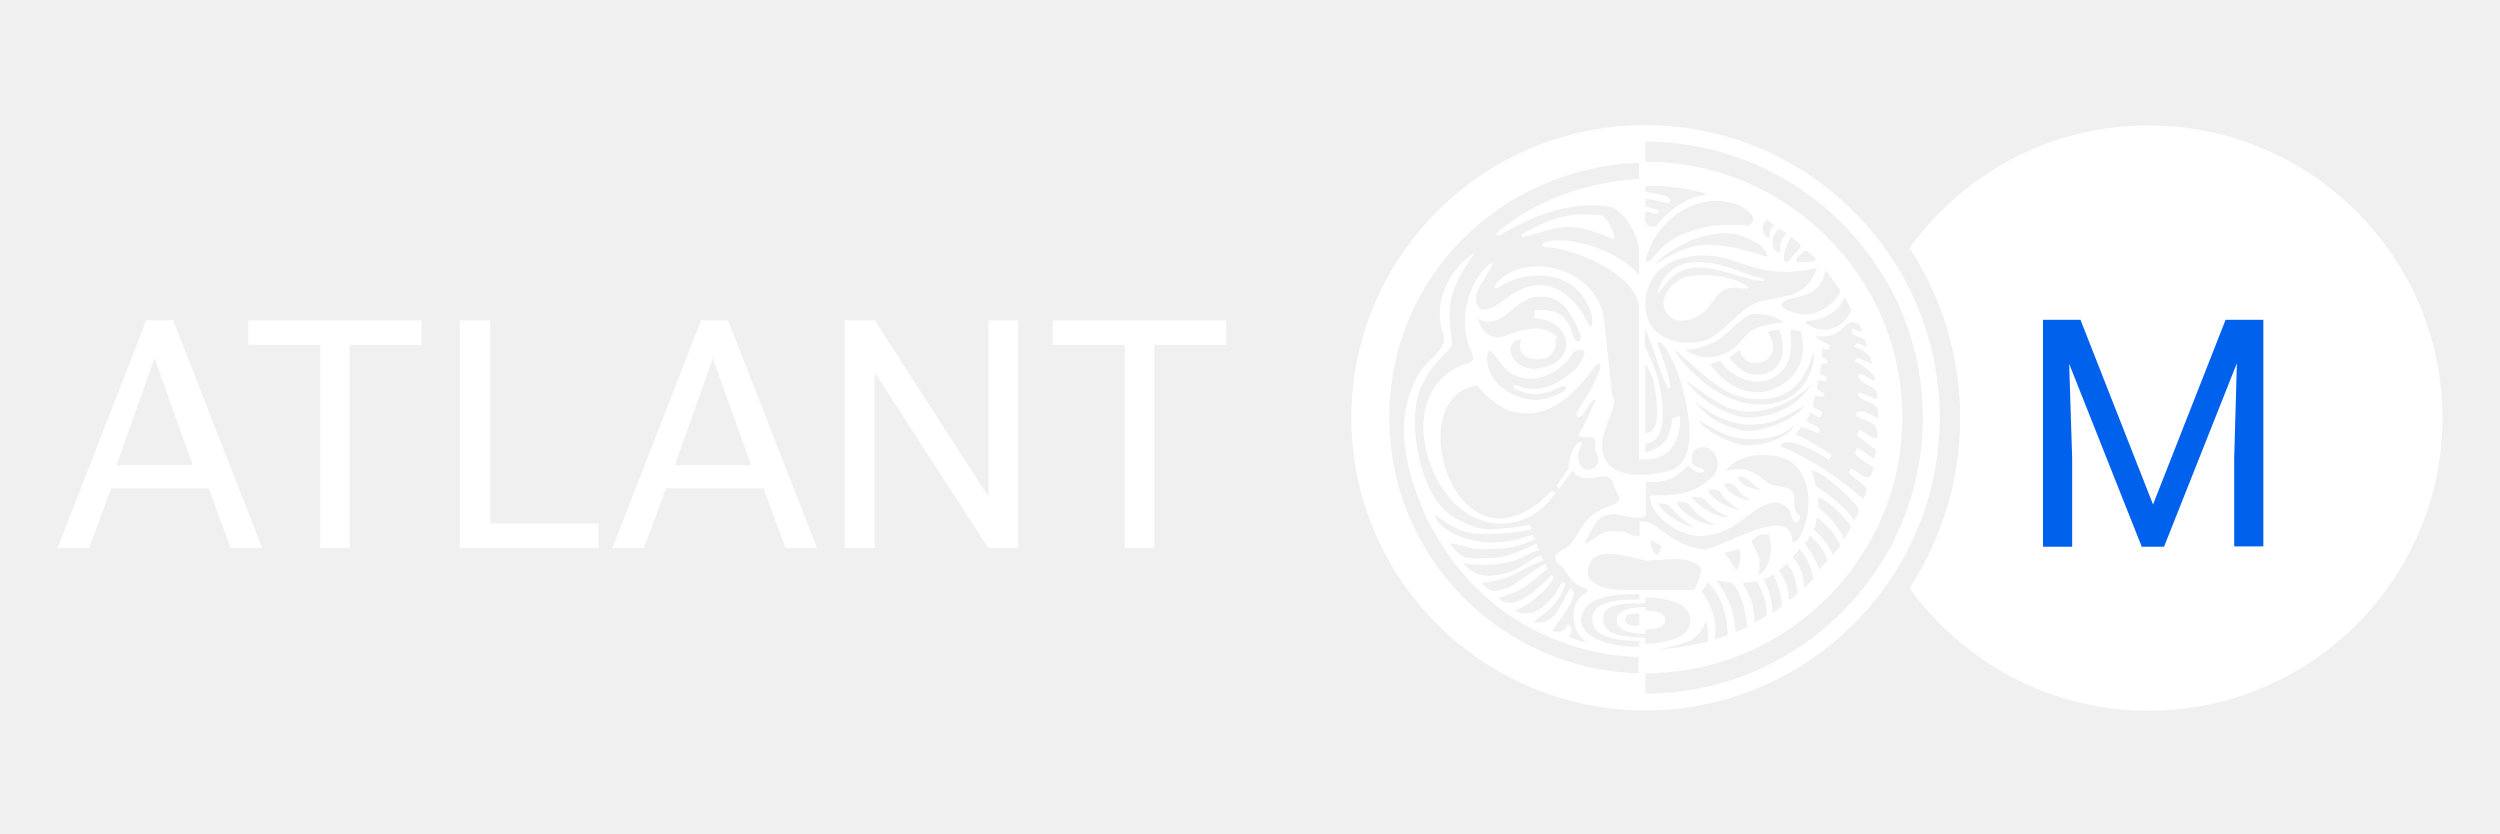
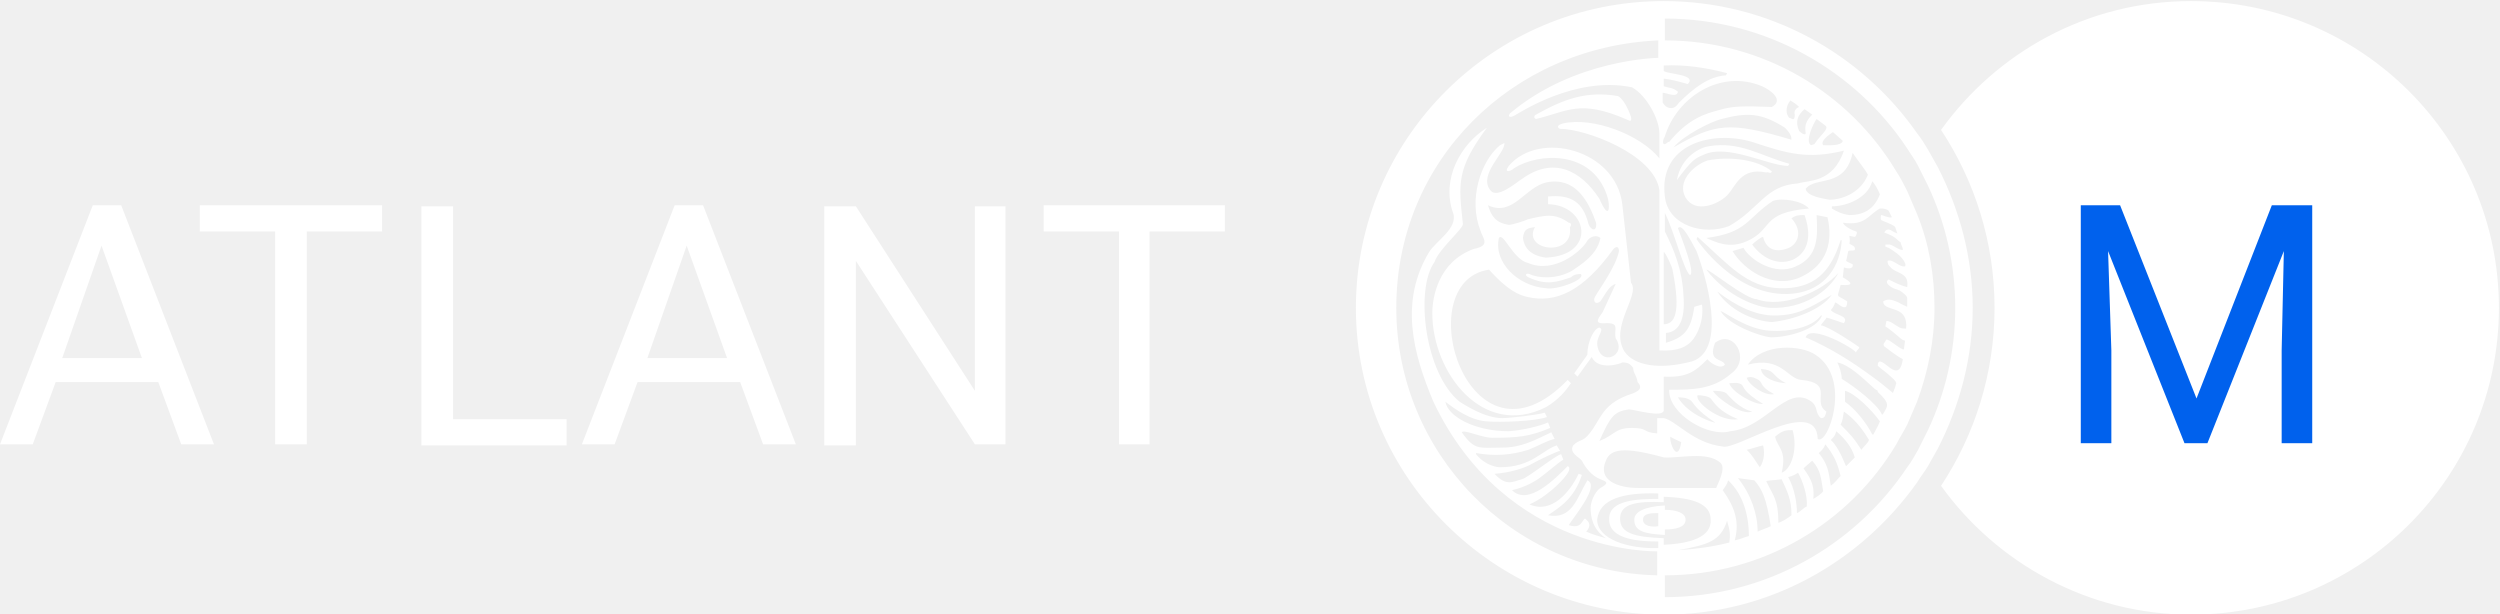
- <svg xmlns="http://www.w3.org/2000/svg" height="80" viewBox="0 0 999 333" version="1.1">
-   <g id="Logo-/-blue-/-horizontal" stroke="none" stroke-width="1" fill="none" fill-rule="evenodd">
-     <g id="logo-atlant" transform="translate(23, 50)" fill-rule="nonzero">
+ <svg xmlns="http://www.w3.org/2000/svg" version="1.1" id="Layer_1" x="0px" y="0px" viewBox="0 0 229 56.2" style="enable-background:new 0 0 229 56.2;" xml:space="preserve">
+   <style type="text/css">
+ 	.st0{fill:#FFFFFF;}
+ 	.st1{fill:#0061ED;}
+ </style>
+   <g id="Logo-_x2F_-blue-_x2F_-horizontal">
+     <g id="logo-atlant" transform="translate(23, 50)">
      <g id="Logo" transform="translate(517, 0)">
-         <path d="M134.219,55.115 C131.209,55.594 123.746,59.069 122.181,67.816 C128.08,59.908 129.163,59.548 132.293,58.111 C141.321,53.677 157.21,62.424 164.794,62.304 C164.914,61.945 165.035,61.825 165.035,61.465 C154.201,59.189 146.497,53.198 134.219,55.115 Z M133.978,60.507 C128.08,62.544 122.301,69.014 125.792,74.765 C129.524,80.876 138.432,77.401 141.682,74.046 C145.052,70.691 146.617,63.023 156.729,65.3 C157.451,64.82 158.414,66.138 158.775,64.82 C152.997,60.387 142.284,58.949 133.978,60.507 Z M221.852,63.143 C220.648,60.866 219.324,58.59 218,56.313 C216.676,54.276 215.352,52.24 213.907,50.203 C192.601,19.889 157.331,0 117.486,0 C52.724,0 0,52.479 0,116.94 C0,181.401 52.724,233.88 117.486,233.88 C157.331,233.88 192.601,213.991 213.907,183.677 C215.352,181.641 216.676,179.604 218,177.567 C219.324,175.41 220.648,173.134 221.852,170.737 C230.278,154.562 235.093,136.35 235.093,116.94 C235.093,97.53 230.278,79.318 221.852,63.143 Z M117.486,116.341 L117.486,116.341 L117.486,95.613 C118.088,95.373 120.616,101.244 120.737,102.083 C123.866,118.737 121.459,122.931 117.486,123.051 L117.486,116.341 L117.486,116.341 Z M114.838,219.023 C59.465,217.585 15.167,172.295 15.167,116.94 C15.047,60.866 59.465,17.253 114.959,14.977 L114.959,21.567 C114.959,21.567 83.059,21.926 58.262,42.894 C57.539,43.972 58.262,44.571 59.827,43.733 C61.512,42.894 83.179,28.276 104.606,32.949 C110.625,36.184 114.959,45.53 114.959,50.323 L114.959,59.908 C107.495,50.922 89.559,44.212 78.364,46.488 C75.114,47.207 76.679,48.525 77.281,48.765 C86.791,48.645 113.273,58.47 114.959,72.249 L114.959,133.594 C122.422,133.954 125.311,131.797 126.876,130.24 C129.404,127.843 132.052,121.853 131.209,116.221 L128.441,117.18 L128.32,117.18 C127.237,125.806 124.709,128.682 117.486,130.839 L117.486,127.244 C122.542,126.765 124.829,122.332 124.348,112.747 C123.866,103.521 121.218,96.212 117.366,88.544 L117.366,81.475 C121.098,88.783 124.348,102.922 126.876,105.318 C128.802,104.599 123.987,92.018 122.301,87.226 C124.107,85.069 127.357,92.138 129.283,95.853 C132.774,104.479 141.321,133.475 127.478,138.028 C114.959,141.263 105.569,139.825 101.838,134.313 C95.939,124.608 108.097,112.627 104.245,107.954 L100.995,78 C98.588,57.032 69.457,49.843 57.901,63.263 C55.975,66.258 58.623,65.3 60.067,64.101 C69.336,58.111 89.8,56.912 95.578,74.406 C96.902,77.88 96.782,85.189 92.809,75.724 C85.707,64.7 75.355,59.668 63.077,68.415 C61.03,69.733 53.447,76.323 50.919,72.728 C46.345,66.857 56.697,58.59 56.336,54.995 L54.771,55.954 C47.428,62.065 42.493,76.922 47.187,88.544 C47.909,91.539 51.28,94.295 44.78,95.733 C30.936,100.765 28.77,114.544 28.77,120.175 C28.77,142.581 47.789,168.221 71.985,156.12 C77.04,153.005 79.689,149.41 81.494,147.134 L80.17,146.055 C42.493,185.235 18.779,108.793 50.197,104 C53.808,108.194 59.104,113.226 64.642,114.544 C75.596,117.06 85.828,112.507 97.504,96.092 C99.31,94.295 99.791,95.972 99.43,96.931 C98.226,103.161 91.485,111.908 90.282,114.424 C89.559,115.862 90.161,117.659 92.208,115.982 C94.856,112.387 95.578,109.991 97.865,109.512 L92.689,120.535 C90.763,123.53 89.198,125.207 94.254,124.608 C99.069,124.608 96.902,127.005 97.625,130.599 C102.078,137.069 91.485,141.862 90.522,132.636 C90.522,129.401 93.291,127.124 91.365,126.525 C89.439,127.124 86.911,131.797 86.791,137.069 L81.976,144.258 L83.059,145.456 L88.476,137.908 C90.883,143.3 99.791,140.304 100.273,140.184 C102.199,140.304 103.282,140.783 104.366,142.101 C104.486,144.138 105.69,144.737 106.171,147.373 C109.06,150.369 104.967,151.567 102.44,152.525 C92.569,156.24 91.967,162.111 87.994,166.903 C85.346,170.138 84.263,169.06 81.855,171.456 C80.05,174.571 84.263,175.889 85.105,177.447 C86.309,179.843 88.717,183.198 92.208,184.636 C94.495,185.355 95.819,185.954 92.328,187.871 C89.8,189.548 88.717,193.862 88.717,195.3 C88.717,199.014 89.559,203.806 94.374,206.922 C91.485,206.203 89.68,205.604 86.911,204.406 C89.439,201.29 87.152,200.332 86.67,199.493 C85.587,199.733 85.467,203.806 80.29,202.009 C81.976,199.014 92.569,186.912 87.393,185.115 C83.179,192.065 81.615,200.092 72.586,198.535 C76.559,195.539 82.698,192.304 85.587,183.078 L84.142,182.599 C80.652,189.668 73.67,198.175 65.364,194.101 C68.975,192.424 71.383,190.866 73.309,189.309 C74.994,187.871 82.939,181.161 80.05,179.724 C75.355,184.396 65.003,195.3 58.743,188.949 C62.355,187.991 66.207,186.433 69.216,184.516 C72.105,182.599 76.198,178.645 78.485,177.327 L77.522,175.41 C75.235,175.889 64.762,184.396 62.475,184.876 C59.225,185.714 56.576,187.991 51.882,182.959 C57.78,182.359 63.318,180.682 65.966,179.005 C68.133,177.687 75.837,173.972 76.8,173.853 L75.716,171.935 C70.299,173.733 65.966,180.083 54.169,180.083 C53.326,180.083 48.752,179.843 44.9,175.29 L45.02,175.051 C52.243,176.129 58.141,176.009 65.123,173.972 C68.494,172.774 71.623,170.737 74.994,169.779 L73.911,167.263 C67.531,170.018 62.836,173.014 55.012,173.014 C46.224,173.014 44.78,174.332 39.483,167.382 C40.446,166.304 46.946,169.419 51.28,169.419 C60.91,169.419 65.364,169.18 73.429,165.465 L72.466,163.548 C69.697,164.747 63.318,166.664 57.539,166.783 C44.298,166.903 34.187,161.032 33.464,155.521 C37.196,158.636 42.854,162.59 49.234,163.189 C54.169,163.668 67.41,163.189 72.105,161.392 L71.262,159.594 C68.734,160.553 58.141,161.512 55.012,161.512 C48.271,161.512 40.807,156.719 38.881,155.281 C25.52,144.618 21.668,112.507 29.251,102.203 C30.816,97.051 40.326,89.143 40.205,87.585 C38.641,72.369 37.798,66.977 49.474,50.922 C39.483,57.032 32.14,70.571 36.715,83.512 C38.761,89.263 30.094,94.295 27.566,98.369 C16.251,116.94 21.427,136.71 29.372,155.401 C57.178,214.23 114.718,212.433 114.718,212.433 L114.838,219.023 Z M117.486,32.35 L117.486,29.355 C120.857,29.714 123.626,30.553 126.755,31.272 C130.367,27.677 119.051,27.558 117.486,26.479 L117.486,24.323 C125.552,23.963 133.617,25.161 141.441,27.318 L141.2,28.037 C134.58,28.516 128.561,32.949 123.385,38.341 C122.903,38.82 122.301,40.618 120.496,40.618 C118.69,40.498 117.968,39.899 117.366,38.341 L117.366,34.507 C119.172,34.507 122.663,36.783 123.024,34.147 C120.496,32.829 119.653,33.429 117.486,32.35 Z M200.546,83.751 C201.388,83.991 203.916,84.829 204.999,85.788 C205.24,86.028 205.361,86.147 205.481,86.387 L206.203,88.783 C205.601,88.544 204.999,88.184 204.398,87.945 C202.953,87.106 201.87,86.627 200.907,88.544 C202.11,89.023 203.073,89.502 203.916,89.862 C205.601,90.82 206.444,91.779 207.166,92.378 C207.287,93.097 207.888,94.175 208.009,95.253 C206.324,95.253 204.638,93.696 203.073,93.336 C202.472,93.217 201.99,93.217 201.509,93.456 L201.509,93.576 L201.388,94.535 C201.749,94.654 202.231,94.894 202.712,95.134 C204.638,96.212 207.407,98.249 208.611,100.046 C209.092,100.765 209.333,101.364 209.092,101.963 C208.851,101.963 208.611,101.963 208.37,101.843 C206.324,101.364 204.036,98.728 202.592,99.806 C202.592,101.005 203.194,101.604 203.555,101.963 C204.999,103.521 206.685,104 208.009,104.719 C209.453,105.558 210.416,106.516 210.176,109.512 C209.092,109.272 208.37,109.032 207.648,108.673 C206.564,108.194 205.481,107.714 203.073,106.756 C201.027,107.834 204.518,109.991 206.083,110.35 C206.564,110.47 207.046,110.71 207.527,110.949 C208.972,111.668 210.416,112.866 210.416,113.705 L210.537,117.06 C209.574,116.7 208.37,116.101 207.287,115.502 C205.361,114.544 203.435,113.705 201.629,114.903 C201.629,117.3 204.759,117.3 207.287,118.618 C209.092,119.576 210.657,121.253 210.176,125.088 C209.213,125.207 208.37,124.968 207.648,124.608 C205.842,123.65 204.398,121.972 202.712,121.972 L202.11,124.249 C204.036,125.327 205.962,127.244 208.009,128.682 C208.611,129.041 209.092,129.401 209.694,129.641 L209.092,133.115 C208.972,133.115 208.731,132.995 208.611,132.995 C206.685,132.276 203.435,129.161 202.231,129.161 C201.87,129.521 201.629,129.88 201.509,130.24 C201.268,130.839 201.268,131.318 201.749,131.917 C201.749,131.917 201.749,132.037 201.87,132.037 C201.87,132.157 206.203,135.512 208.611,136.59 C207.768,142.221 205.24,141.023 203.073,139.346 C200.907,137.788 198.981,135.871 198.981,139.106 C200.184,140.544 202.231,141.742 203.916,143.18 C204.759,143.899 205.481,144.618 206.083,145.576 C205.722,146.654 205.481,147.373 205.12,148.212 C204.999,148.571 204.759,149.051 204.638,149.41 C202.11,147.253 199.462,145.097 196.934,143.18 C189.11,137.189 181.045,132.396 171.415,128.323 C172.98,122.811 190.675,132.876 190.675,133.954 C191.156,132.876 191.758,132.756 191.999,131.917 C190.193,130.599 180.202,124.129 177.433,123.77 C177.313,123.41 179.48,121.373 179.721,120.774 C180.443,120.654 185.86,122.691 186.582,123.051 C188.869,120.295 183.332,120.055 181.767,117.899 C182.61,117.06 182.85,116.101 183.332,114.783 C184.656,115.263 186.341,117.3 187.545,116.461 C188.147,115.742 188.147,115.263 187.906,114.544 C183.452,111.668 184.174,113.585 185.258,108.313 C191.277,108.912 189.11,107.115 185.98,105.438 L186.582,101.843 C187.906,102.323 190.434,102.802 189.712,100.406 C188.749,99.926 188.388,100.166 187.064,99.088 C187.545,98.009 187.665,97.051 187.786,95.493 C188.749,95.134 189.351,95.373 190.193,95.014 C190.434,93.336 188.99,93.336 188.027,92.498 C188.267,91.419 188.147,90.581 188.147,89.382 L190.434,89.742 C190.916,89.742 191.517,87.825 190.675,87.585 C189.23,87.106 186.462,85.788 185.499,84.23 C194.166,85.429 195.129,81.355 199.462,78.719 C199.583,78.599 199.944,78.599 200.425,78.719 C201.268,78.839 202.351,79.198 202.953,79.677 L204.157,82.313 C202.953,82.673 201.027,81.475 200.184,81.594 C199.703,83.392 200.546,83.392 200.546,83.751 Z M139.997,186.313 C140.96,185.115 141.682,184.037 142.284,182.719 C148.664,188.47 150.349,197.456 150.349,203.926 C148.664,204.286 146.858,205.124 145.052,205.604 C146.617,198.175 143.969,192.304 139.997,186.313 Z M117.486,188.71 C128.2,189.189 135.182,191.346 135.422,197.576 C135.663,204.286 127.478,206.922 117.486,207.281 L117.486,204.885 C105.93,204.525 100.634,202.848 100.634,197.456 C100.634,191.585 107.375,190.866 117.486,191.226 L117.486,188.71 Z M136.747,130.12 C143.969,124.608 150.59,136.23 143.006,141.622 C136.024,147.972 128.2,147.972 119.292,147.972 C119.051,157.198 134.459,166.424 142.765,163.788 C156.007,162.59 164.072,146.295 173.22,152.046 C176.35,153.963 174.906,156.479 177.193,158.756 C178.998,158.636 178.998,157.558 179.359,156.24 C173.461,152.406 182.489,145.217 169.609,144.138 C164.192,143.659 162.146,134.912 149.386,138.267 C155.284,130 169.97,130.839 175.267,134.313 C189.23,143.539 179.841,169.18 176.23,166.424 C175.869,149.889 145.173,171.097 140.117,169.419 C128.802,168.101 122.301,159.235 117.607,158.396 L115.199,158.396 L115.199,164.387 C109.181,163.908 112.07,162.23 105.569,162.23 C98.949,162.23 99.189,164.627 93.171,167.382 C97.504,158.396 98.708,156 104.486,155.401 C106.532,155.401 117.246,158.636 117.727,155.641 L117.727,142.581 C126.996,143.06 130.006,140.424 134.58,135.991 C135.543,137.429 139.515,140.304 141.08,138.147 C139.636,135.991 133.858,137.668 136.747,130.12 Z M175.507,81.594 L179.6,82.433 C181.045,87.705 182.248,99.567 169.007,105.318 C158.655,109.871 147.941,102.802 143.367,95.493 L147.58,94.175 C149.988,98.728 159.498,105.198 167.563,101.364 C176.35,97.29 176.109,89.382 175.507,81.594 Z M166.239,82.912 C168.044,81.834 169.248,81.714 171.054,81.834 C174.665,92.857 170.331,97.29 166.359,98.968 C159.979,101.484 154.321,97.65 150.951,92.977 C151.914,92.258 154.201,90.101 155.284,89.982 C156.609,94.774 160.461,95.853 164.192,94.654 C168.405,93.217 170.452,87.585 166.239,82.912 Z M148.784,91.419 C142.163,94.295 136.987,92.018 133.256,89.982 C149.145,87.825 148.664,82.673 158.655,75.963 C162.266,74.525 170.091,76.083 172.498,78.839 C153.84,80.636 159.498,86.747 148.784,91.419 Z M161.303,109.512 C174.665,110.111 180.924,103.161 184.536,91.06 L185.017,91.06 C184.776,100.046 178.998,110.35 166.359,111.548 C144.812,113.705 129.644,90.94 129.644,90.94 L129.885,90.221 C142.284,100.765 148.904,108.912 161.303,109.512 Z M152.756,113.465 C162.748,117.18 177.795,110.35 183.813,103.401 C179.961,110.59 170.331,117.06 158.173,116.82 C153.719,116.82 141.682,112.747 133.617,102.203 C134.219,102.083 148.543,113.585 152.756,113.465 Z M159.377,149.65 C156.007,150.488 149.747,146.175 148.784,143.3 C149.988,142.94 150.83,142.94 152.516,143.659 C155.525,145.097 153.238,146.654 159.377,149.65 Z M154.442,140.304 C160.099,140.783 158.173,142.94 163.831,145.576 C160.942,145.816 154.682,143.779 154.442,140.304 Z M130.246,150.369 C131.811,150.369 134.219,150.608 135.182,151.806 C136.747,153.724 138.432,156.719 145.775,159.834 C138.913,160.433 129.163,152.765 130.246,150.369 Z M136.747,160.673 C137.228,161.032 126.755,158.276 122.422,151.088 C123.746,151.207 125.913,150.968 127.357,152.286 C128.922,153.724 129.404,155.641 136.747,160.673 Z M135.904,148.571 C137.108,148.571 140.478,148.571 141.321,149.65 C142.404,151.088 146.015,154.922 150.951,156.479 C147.099,158.037 137.228,151.207 135.904,148.571 Z M142.525,145.816 C144.089,145.696 145.414,145.217 146.978,146.175 C148.303,147.014 147.099,148.691 155.164,153.604 C152.034,154.083 143.247,149.051 142.525,145.816 Z M138.793,118.018 C139.876,118.018 148.664,125.088 157.812,125.447 C165.035,125.806 173.702,124.129 176.832,119.816 L177.072,119.816 C174.785,125.088 164.313,128.203 157.331,127.963 C153.84,127.724 142.404,123.65 138.793,118.018 Z M158.535,122.212 C151.312,121.613 142.284,117.659 137.589,110.71 L137.71,110.71 C145.173,116.7 152.516,119.696 159.377,119.696 C167.924,119.696 172.137,117.18 181.285,111.908 C177.193,117.779 166.961,121.613 158.535,122.212 Z M159.979,165.945 C162.748,163.548 163.951,163.429 166.84,163.548 C169.007,170.498 166.6,178.406 162.627,179.724 C164.433,170.857 160.701,170.018 159.979,165.945 Z M153.84,177.806 C151.914,175.051 151.432,173.613 148.904,170.977 C151.071,170.618 152.997,169.779 155.044,169.419 C155.766,171.097 156.007,174.571 153.84,177.806 Z M123.866,167.982 C122.542,176.369 119.172,168.221 119.653,165.705 C120.977,166.664 122.422,167.143 123.866,167.982 Z M95.337,175.29 C97.143,170.618 102.56,169.779 117.246,173.972 C123.264,174.332 133.858,171.456 138.913,176.129 C140.719,177.806 139.154,181.041 137.108,185.714 L107.736,185.714 C99.912,185.594 91.846,182.479 95.337,175.29 Z M141.682,198.175 C142.886,202.369 142.765,204.166 142.404,206.442 C135.904,208 129.644,209.078 122.783,209.438 C134.098,207.281 138.793,205.843 141.682,198.175 Z M145.775,181.88 L152.034,182.839 C155.044,186.313 156.729,189.548 158.294,200.452 C156.729,201.41 155.164,201.889 153.479,202.488 C153.358,195.659 150.59,187.991 145.775,181.88 Z M156.488,183.198 C156.247,182.599 159.738,182.839 162.146,182.24 C164.313,186.793 165.998,189.788 165.877,195.899 C164.313,196.977 162.988,197.935 161.062,198.774 C160.942,189.788 159.016,188.47 156.488,183.198 Z M164.674,181.281 C166.359,180.922 167.202,180.562 168.526,179.484 C170.211,182.359 172.137,188.23 172.017,192.424 C170.813,192.783 169.489,194.461 168.285,195.06 C168.285,191.226 167.202,186.074 164.674,181.281 Z M170.813,178.046 C171.415,177.687 173.943,175.29 174.063,175.29 C177.193,179.005 177.554,182.12 178.396,186.912 C178.156,187.871 175.507,189.429 174.785,189.788 C174.665,185.355 174.063,182.599 170.813,178.046 Z M176.35,172.415 C177.193,171.456 178.156,170.977 178.998,169.18 C182.369,173.253 183.693,176.369 184.656,181.281 C183.452,182.719 182.369,183.797 181.045,184.876 C180.322,178.765 179.6,176.608 176.35,172.415 Z M181.045,167.263 C182.248,166.065 182.61,165.585 183.211,164.028 C186.582,166.903 188.869,170.018 190.314,173.972 L187.184,177.447 C186.943,177.567 184.295,170.378 181.045,167.263 Z M184.776,161.631 C185.619,159.954 185.619,159.115 185.98,156.839 C191.156,160.074 194.286,165.585 195.49,167.862 C194.888,168.94 193.925,170.018 192.48,171.696 C189.832,166.544 188.628,165.226 184.776,161.631 Z M186.582,152.885 L186.582,148.811 C190.193,149.65 196.934,156.12 199.703,160.433 C198.74,162.35 198.018,163.788 197.055,165.346 L196.814,165.226 C194.888,161.152 190.795,155.641 186.582,152.885 Z M185.378,144.138 C185.378,142.221 184.415,139.585 183.813,137.908 C188.508,138.866 193.925,144.258 198.138,147.972 C198.499,148.332 198.86,148.571 199.221,148.931 L199.221,149.29 C204.277,153.843 202.953,154.562 201.147,157.677 C201.027,157.797 200.907,158.037 200.907,158.157 C198.86,153.604 189.23,146.415 185.378,144.138 Z M188.027,81.714 C185.258,81.475 183.452,80.636 181.526,79.078 C181.526,78.719 181.526,78.479 181.647,78.24 C187.545,78.359 195.249,74.765 196.934,68.774 C197.897,69.733 198.86,71.77 199.823,73.687 C197.657,78.959 194.045,81.714 188.027,81.714 Z M180.804,75.724 C178.637,75.484 172.137,74.286 171.776,71.53 C175.507,66.737 186.823,71.41 189.471,57.871 C191.277,60.387 194.286,64.581 195.49,66.138 C192.24,73.567 184.536,75.724 180.804,75.724 Z M168.526,69.493 C156.127,70.332 153.84,79.198 142.404,85.668 C132.654,89.263 119.051,85.668 117.727,74.525 C115.32,54.516 135.784,49.005 151.071,53.677 C164.674,58.35 172.378,60.267 186.1,57.032 C181.767,69.373 172.137,68.055 168.526,69.493 Z M178.156,54.756 C176.832,53.198 180.804,50.562 181.767,49.963 L185.619,53.438 C185.137,55.115 179.6,54.756 178.156,54.756 Z M174.785,54.276 L173.702,54.636 C171.294,53.558 174.424,46.249 175.748,44.691 L179.119,47.327 C180.804,48.645 176.952,51.281 174.785,54.276 Z M171.415,50.442 C171.415,51.161 170.331,50.922 169.007,49.724 C167.322,45.889 168.646,43.493 170.933,41.336 L173.822,43.253 C171.655,45.889 171.054,47.327 171.415,50.442 Z M167.322,43.134 C167.322,46.249 165.998,44.571 165.396,44.332 C164.313,42.894 163.59,40.258 165.877,37.742 C167.322,38.581 168.044,39.06 169.128,40.138 C167.803,40.737 167.081,41.816 167.322,43.134 Z M166.239,52.599 C142.404,45.41 137.108,46.249 121.338,55.594 C125.07,50.922 135.904,45.53 139.636,44.691 C149.145,42.295 154.803,42.295 163.59,48.166 C165.637,50.203 166.239,51.641 166.239,52.599 Z M158.655,40.138 C147.701,39.659 143.728,39.899 138.432,41.576 C133.737,43.014 126.996,44.452 119.894,53.797 L119.653,53.797 C117.366,56.074 117.246,53.677 118.329,51.521 C123.024,36.664 139.756,25.641 155.405,32.23 C158.655,34.028 163.229,37.742 158.655,40.138 Z M65.605,105.438 C72.707,108.912 76.8,107.235 81.735,105.558 C83.059,104.479 84.744,104.24 85.587,104.24 C87.633,106.516 76.559,110.59 72.346,109.751 C61.512,108.912 52.243,99.926 54.65,90.581 C56.456,88.184 60.067,98.728 65.966,100.166 C75.957,104.479 85.948,95.733 87.874,92.138 C89.198,89.622 91.967,89.143 93.291,90.461 C92.087,97.171 85.346,100.885 82.337,102.802 C76.318,106.276 69.577,105.917 66.086,103.88 C64.762,103.641 64.16,104.599 65.605,105.438 Z M73.188,77.161 C88.717,77.521 91.726,96.691 72.346,97.41 C66.086,96.571 64.04,93.217 63.558,89.742 C64.16,86.147 65.605,85.908 68.133,85.668 C63.077,95.014 83.3,97.41 81.615,85.548 C82.216,85.309 82.096,84.949 82.216,84.47 C82.216,84.47 81.615,84.111 81.253,83.871 C75.957,80.037 72.466,80.995 65.364,82.673 C65.003,83.272 59.465,84.71 58.262,84.949 L58.262,84.829 C53.447,84.111 51.761,81.355 50.558,77.401 C60.308,82.074 64.521,70.212 72.948,68.774 C83.902,66.737 88.717,75.963 91.606,83.991 C91.967,87.705 89.559,87.106 88.596,84.35 C86.55,76.083 82.096,73.207 73.188,74.046 L73.188,77.161 Z M115.079,208.479 C103.643,208.719 91.967,205.005 91.726,197.576 C92.448,189.548 101.717,187.152 115.079,187.392 L115.079,189.548 C107.255,189.548 96.541,189.788 96.3,197.217 C96.06,205.604 108.819,206.083 115.079,206.083 L115.079,208.479 Z M218,163.429 C216.796,165.945 215.592,168.461 214.148,170.857 C212.824,173.134 211.5,175.29 210.055,177.447 C190.193,207.401 156.127,227.171 117.486,227.171 L117.486,222.498 L117.486,222.498 L117.486,219.023 C154.923,219.023 187.786,198.894 205.722,168.94 C207.166,166.544 208.49,164.028 209.814,161.512 C211.259,158.636 212.463,155.641 213.666,152.645 C217.88,141.502 220.167,129.401 220.167,116.82 C220.167,104.24 217.88,92.138 213.666,80.995 C212.463,78 211.259,75.005 209.814,72.129 C208.611,69.613 207.166,67.097 205.722,64.7 C187.786,34.747 154.923,14.618 117.486,14.618 L117.486,11.382 L117.486,11.382 L117.486,6.59 C156.127,6.59 190.193,26.479 210.055,56.313 C211.5,58.47 212.824,60.627 214.148,62.903 C215.472,65.3 216.796,67.816 218,70.332 C224.621,84.47 228.352,100.286 228.352,116.82 C228.352,133.594 224.621,149.29 218,163.429 Z M318.514,0.12 C279.151,0.12 244.362,19.53 223.056,49.124 C235.816,68.654 243.279,92.018 243.279,117.06 C243.279,142.101 235.816,165.465 223.056,184.995 C244.362,214.59 279.271,234 318.514,234 C383.276,234 436,181.521 436,117.06 C436,52.599 383.276,0.12 318.514,0.12 Z M68.855,44.691 C80.892,41.816 85.346,37.382 102.921,44.811 C104.004,45.41 105.329,46.369 105.088,44.092 C102.68,37.143 100.152,36.304 100.152,36.184 C87.994,34.147 79.207,37.502 68.975,43.134 C68.253,43.253 67.29,44.452 68.855,44.691 Z M106.051,197.576 C106.171,202.009 110.144,202.968 117.607,203.327 L117.607,201.41 C121.94,201.53 125.431,200.571 125.431,197.696 C125.431,195.3 122.301,193.862 117.607,194.101 L117.607,192.544 C109.903,192.544 105.93,194.581 106.051,197.576 Z M115.079,199.972 C112.431,200.212 109.421,199.853 109.421,197.576 C109.421,195.18 112.792,194.94 115.079,195.18 L115.079,199.972 Z" id="Shape" fill="#FFFFFF" />
-         <polygon id="Path" fill="#0061ED" points="291.363 77.801 320.353 151.597 349.342 77.801 364.431 77.801 364.431 168.347 352.788 168.347 352.788 133.148 353.857 95.157 324.749 168.468 315.838 168.468 286.848 95.4 288.036 133.269 288.036 168.468 276.393 168.468 276.393 77.801" />
+         <path id="Shape" class="st0" d="M-383.5-36.6c-0.7,0.1-2.5,0.9-2.9,3.1c1.4-1.9,1.7-2,2.4-2.3c2.2-1.1,6,1,7.8,1     c0-0.1,0.1-0.1,0.1-0.2C-378.7-35.7-380.6-37.1-383.5-36.6z M-383.6-35.3c-1.4,0.5-2.8,2-2,3.4c0.9,1.5,3,0.6,3.8-0.2     c0.8-0.8,1.2-2.6,3.6-2.1c0.2-0.1,0.4,0.2,0.5-0.1C-379-35.4-381.6-35.7-383.6-35.3z M-362.5-34.7c-0.3-0.5-0.6-1.1-0.9-1.6     c-0.3-0.5-0.6-1-1-1.5c-5.1-7.3-13.6-12.1-23.2-12.1c-15.6,0-28.2,12.6-28.2,28.1s12.7,28.1,28.2,28.1c9.6,0,18-4.8,23.2-12.1     c0.3-0.5,0.7-1,1-1.5c0.3-0.5,0.6-1.1,0.9-1.6c2-3.9,3.2-8.3,3.2-12.9S-360.5-30.8-362.5-34.7z M-387.6-21.9L-387.6-21.9v-5     c0.1-0.1,0.8,1.4,0.8,1.6c0.8,4,0.2,5-0.8,5V-21.9L-387.6-21.9z M-388.2,2.7c-13.3-0.3-23.9-11.2-23.9-24.5     c0-13.5,10.6-23.9,24-24.5v1.6c0,0-7.7,0.1-13.6,5.1c-0.2,0.3,0,0.4,0.4,0.2c0.4-0.2,5.6-3.7,10.8-2.6c1.4,0.8,2.5,3,2.5,4.2v2.3     c-1.8-2.2-6.1-3.8-8.8-3.2c-0.8,0.2-0.4,0.5-0.3,0.5c2.3,0,8.6,2.3,9.1,5.6v14.7c1.8,0.1,2.5-0.4,2.9-0.8c0.6-0.6,1.2-2,1-3.4     l-0.7,0.2h0c-0.3,2.1-0.9,2.8-2.6,3.3v-0.9c1.2-0.1,1.8-1.2,1.6-3.5c-0.1-2.2-0.8-4-1.7-5.8v-1.7c0.9,1.8,1.7,5.2,2.3,5.7     c0.5-0.2-0.7-3.2-1.1-4.3c0.4-0.5,1.2,1.2,1.7,2.1c0.8,2.1,2.9,9-0.4,10.1c-3,0.8-5.3,0.4-6.2-0.9c-1.4-2.3,1.5-5.2,0.6-6.3     l-0.8-7.2c-0.6-5-7.6-6.8-10.4-3.5c-0.5,0.7,0.2,0.5,0.5,0.2c2.2-1.4,7.1-1.7,8.5,2.5c0.3,0.8,0.3,2.6-0.7,0.3     c-1.7-2.6-4.2-3.9-7.1-1.8c-0.5,0.3-2.3,1.9-2.9,1c-1.1-1.4,1.4-3.4,1.3-4.3l-0.4,0.2c-1.8,1.5-2.9,5-1.8,7.8     c0.2,0.7,1,1.4-0.6,1.7c-3.3,1.2-3.8,4.5-3.8,5.9c0,5.4,4.6,11.5,10.4,8.6c1.2-0.7,1.9-1.6,2.3-2.2l-0.3-0.3     c-9.1,9.4-14.7-9-7.2-10.1c0.9,1,2.1,2.2,3.5,2.5c2.6,0.6,5.1-0.5,7.9-4.4c0.4-0.4,0.5,0,0.5,0.2c-0.3,1.5-1.9,3.6-2.2,4.2     c-0.2,0.3,0,0.8,0.5,0.4c0.6-0.9,0.8-1.4,1.4-1.6l-1.2,2.6c-0.5,0.7-0.8,1.1,0.4,1c1.2,0,0.6,0.6,0.8,1.4     c1.1,1.6-1.5,2.7-1.7,0.5c0-0.8,0.7-1.3,0.2-1.5c-0.5,0.1-1.1,1.3-1.1,2.5l-1.2,1.7l0.3,0.3l1.3-1.8c0.6,1.3,2.7,0.6,2.8,0.5     c0.5,0,0.7,0.1,1,0.5c0,0.5,0.3,0.6,0.4,1.3c0.7,0.7-0.3,1-0.9,1.2c-2.4,0.9-2.5,2.3-3.5,3.5c-0.6,0.8-0.9,0.5-1.5,1.1     c-0.4,0.7,0.6,1.1,0.8,1.4c0.3,0.6,0.9,1.4,1.7,1.7c0.5,0.2,0.9,0.3,0,0.8c-0.6,0.4-0.9,1.4-0.9,1.8c0,0.9,0.2,2,1.4,2.8     c-0.7-0.2-1.1-0.3-1.8-0.6c0.6-0.7,0.1-1-0.1-1.2c-0.3,0.1-0.3,1-1.5,0.6c0.4-0.7,2.9-3.6,1.7-4.1c-1,1.7-1.4,3.6-3.6,3.2     c1-0.7,2.4-1.5,3.1-3.7l-0.3-0.1c-0.8,1.7-2.5,3.7-4.5,2.8c0.9-0.4,1.4-0.8,1.9-1.2c0.4-0.3,2.3-2,1.6-2.3     c-1.1,1.1-3.6,3.7-5.1,2.2c0.9-0.2,1.8-0.6,2.5-1.1c0.7-0.5,1.7-1.4,2.2-1.7l-0.2-0.5c-0.5,0.1-3.1,2.2-3.6,2.3     c-0.8,0.2-1.4,0.7-2.5-0.5c1.4-0.1,2.7-0.5,3.4-0.9c0.5-0.3,2.4-1.2,2.6-1.2l-0.3-0.5c-1.3,0.4-2.3,2-5.2,2     c-0.2,0-1.3-0.1-2.2-1.2l0-0.1c1.7,0.3,3.2,0.2,4.8-0.3c0.8-0.3,1.6-0.8,2.4-1l-0.3-0.6c-1.5,0.7-2.7,1.4-4.5,1.4     c-2.1,0-2.5,0.3-3.7-1.4c0.2-0.3,1.8,0.5,2.8,0.5c2.3,0,3.4-0.1,5.3-0.9l-0.2-0.5c-0.7,0.3-2.2,0.7-3.6,0.8     c-3.2,0-5.6-1.4-5.8-2.7c0.9,0.7,2.3,1.7,3.8,1.8c1.2,0.1,4.4,0,5.5-0.4l-0.2-0.4c-0.6,0.2-3.2,0.5-3.9,0.5     c-1.6,0-3.4-1.2-3.9-1.5c-3.2-2.6-4.1-10.3-2.3-12.8c0.4-1.2,2.7-3.1,2.6-3.5c-0.4-3.7-0.6-5,2.2-8.8c-2.4,1.5-4.2,4.7-3.1,7.8     c0.5,1.4-1.6,2.6-2.2,3.6c-2.7,4.5-1.5,9.2,0.4,13.7c6.7,14.1,20.5,13.7,20.5,13.7L-388.2,2.7z M-387.6-42.1v-0.7     c0.8,0.1,1.5,0.3,2.2,0.5c0.9-0.9-1.9-0.9-2.2-1.2V-44c1.9-0.1,3.9,0.2,5.8,0.7l-0.1,0.2c-1.6,0.1-3,1.2-4.3,2.5     c-0.1,0.1-0.3,0.5-0.7,0.5c-0.4,0-0.6-0.2-0.8-0.5v-0.9c0.4,0,1.3,0.5,1.4-0.1C-386.8-42-387-41.9-387.6-42.1z M-367.6-29.8     c0.2,0.1,0.8,0.3,1.1,0.5c0.1,0.1,0.1,0.1,0.1,0.1l0.2,0.6c-0.1-0.1-0.3-0.1-0.4-0.2c-0.3-0.2-0.6-0.3-0.8,0.1     c0.3,0.1,0.5,0.2,0.7,0.3c0.4,0.2,0.6,0.5,0.8,0.6c0,0.2,0.2,0.4,0.2,0.7c-0.4,0-0.8-0.4-1.2-0.5c-0.1,0-0.3,0-0.4,0v0l0,0.2     c0.1,0,0.2,0.1,0.3,0.1c0.5,0.3,1.1,0.7,1.4,1.2c0.1,0.2,0.2,0.3,0.1,0.5c-0.1,0-0.1,0-0.2,0c-0.5-0.1-1-0.7-1.4-0.5     c0,0.3,0.1,0.4,0.2,0.5c0.3,0.4,0.8,0.5,1.1,0.7c0.3,0.2,0.6,0.4,0.5,1.2c-0.3-0.1-0.4-0.1-0.6-0.2c-0.3-0.1-0.5-0.2-1.1-0.5     c-0.5,0.3,0.3,0.8,0.7,0.9c0.1,0,0.2,0.1,0.3,0.1c0.3,0.2,0.7,0.5,0.7,0.7l0,0.8c-0.2-0.1-0.5-0.2-0.8-0.4     c-0.5-0.2-0.9-0.4-1.4-0.1c0,0.6,0.8,0.6,1.4,0.9c0.4,0.2,0.8,0.6,0.7,1.6c-0.2,0-0.4,0-0.6-0.1c-0.4-0.2-0.8-0.6-1.2-0.6     l-0.1,0.5c0.5,0.3,0.9,0.7,1.4,1.1c0.1,0.1,0.3,0.2,0.4,0.2l-0.1,0.8c0,0-0.1,0-0.1,0c-0.5-0.2-1.2-0.9-1.5-0.9     c-0.1,0.1-0.1,0.2-0.2,0.3c-0.1,0.1-0.1,0.3,0.1,0.4c0,0,0,0,0,0c0,0,1,0.8,1.6,1.1c-0.2,1.4-0.8,1.1-1.3,0.7     c-0.5-0.4-1-0.8-1-0.1c0.3,0.3,0.8,0.6,1.2,1c0.2,0.2,0.4,0.3,0.5,0.6c-0.1,0.3-0.1,0.4-0.2,0.6c0,0.1-0.1,0.2-0.1,0.3     c-0.6-0.5-1.2-1-1.9-1.5c-1.9-1.4-3.8-2.6-6.1-3.6c0.4-1.3,4.6,1.1,4.6,1.4c0.1-0.3,0.3-0.3,0.3-0.5c-0.4-0.3-2.8-1.9-3.5-2     c0-0.1,0.5-0.6,0.5-0.7c0.2,0,1.5,0.5,1.6,0.5c0.5-0.7-0.8-0.7-1.2-1.2c0.2-0.2,0.3-0.4,0.4-0.7c0.3,0.1,0.7,0.6,1,0.4     c0.1-0.2,0.1-0.3,0.1-0.5c-1.1-0.7-0.9-0.2-0.6-1.5c1.4,0.1,0.9-0.3,0.2-0.7l0.1-0.9c0.3,0.1,0.9,0.2,0.8-0.3     c-0.2-0.1-0.3-0.1-0.6-0.3c0.1-0.3,0.1-0.5,0.2-0.9c0.2-0.1,0.4,0,0.6-0.1c0.1-0.4-0.3-0.4-0.5-0.6c0.1-0.3,0-0.5,0-0.7l0.5,0.1     c0.1,0,0.3-0.5,0.1-0.5c-0.3-0.1-1-0.4-1.2-0.8c2.1,0.3,2.3-0.7,3.4-1.3c0,0,0.1,0,0.2,0c0.2,0,0.5,0.1,0.6,0.2l0.3,0.6     c-0.3,0.1-0.8-0.2-1-0.2C-367.8-29.8-367.6-29.8-367.6-29.8z M-382.2-5.1c0.2-0.3,0.4-0.5,0.5-0.9c1.5,1.4,1.9,3.5,1.9,5.1     c-0.4,0.1-0.8,0.3-1.3,0.4C-380.6-2.3-381.2-3.7-382.2-5.1z M-387.6-4.5c2.6,0.1,4.3,0.6,4.3,2.1c0.1,1.6-1.9,2.2-4.3,2.3v-0.6     c-2.8-0.1-4-0.5-4-1.8c0-1.4,1.6-1.6,4-1.5V-4.5z M-382.9-18.6c1.7-1.3,3.3,1.5,1.5,2.8c-1.7,1.5-3.6,1.5-5.7,1.5     c-0.1,2.2,3.6,4.4,5.6,3.8c3.2-0.3,5.1-4.2,7.3-2.8c0.8,0.5,0.4,1.1,1,1.6c0.4,0,0.4-0.3,0.5-0.6c-1.4-0.9,0.8-2.6-2.3-2.9     c-1.3-0.1-1.8-2.2-4.9-1.4c1.4-2,4.9-1.8,6.2-0.9c3.4,2.2,1.1,8.4,0.2,7.7c-0.1-4-7.5,1.1-8.7,0.7c-2.7-0.3-4.3-2.4-5.4-2.6h-0.6     v1.4c-1.4-0.1-0.8-0.5-2.3-0.5c-1.6,0-1.5,0.6-3,1.2c1-2.2,1.3-2.7,2.7-2.9c0.5,0,3.1,0.8,3.2,0.1v-3.1c2.2,0.1,2.9-0.5,4-1.6     c0.2,0.3,1.2,1,1.6,0.5C-382.2-17.2-383.6-16.8-382.9-18.6z M-373.6-30.3l1,0.2c0.3,1.3,0.6,4.1-2.5,5.5     c-2.5,1.1-5.1-0.6-6.2-2.4l1-0.3c0.6,1.1,2.9,2.6,4.8,1.7C-373.4-26.5-373.5-28.4-373.6-30.3z M-375.9-30     c0.4-0.3,0.7-0.3,1.2-0.3c0.9,2.6-0.2,3.7-1.1,4.1c-1.5,0.6-2.9-0.3-3.7-1.4c0.2-0.2,0.8-0.7,1-0.7c0.3,1.2,1.2,1.4,2.1,1.1     C-375.3-27.5-374.8-28.8-375.9-30z M-380-27.9c-1.6,0.7-2.8,0.1-3.7-0.3c3.8-0.5,3.7-1.8,6.1-3.4c0.9-0.3,2.7,0,3.3,0.7     C-378.8-30.5-377.5-29-380-27.9z M-377-23.6c3.2,0.1,4.7-1.5,5.6-4.4h0.1c-0.1,2.2-1.4,4.6-4.5,4.9c-5.2,0.5-8.8-5-8.8-5l0.1-0.2     C-381.6-25.7-380-23.7-377-23.6z M-379.1-22.6c2.4,0.9,6-0.7,7.5-2.4c-0.9,1.7-3.2,3.3-6.2,3.2c-1.1,0-4-1-5.9-3.5     C-383.5-25.4-380.1-22.6-379.1-22.6z M-377.5-13.9c-0.8,0.2-2.3-0.8-2.5-1.5c0.3-0.1,0.5-0.1,0.9,0.1     C-378.4-15-379-14.7-377.5-13.9z M-378.7-16.2c1.4,0.1,0.9,0.6,2.3,1.3C-377.1-14.9-378.6-15.3-378.7-16.2z M-384.5-13.8     c0.4,0,1,0.1,1.2,0.3c0.4,0.5,0.8,1.2,2.5,1.9C-382.4-11.3-384.8-13.2-384.5-13.8z M-382.9-11.3c0.1,0.1-2.4-0.6-3.4-2.3     c0.3,0,0.8,0,1.2,0.3C-384.8-13-384.7-12.5-382.9-11.3z M-383.1-14.2c0.3,0,1.1,0,1.3,0.3c0.3,0.3,1.1,1.3,2.3,1.6     C-380.5-11.9-382.8-13.6-383.1-14.2z M-381.6-14.9c0.4,0,0.7-0.1,1.1,0.1c0.3,0.2,0,0.6,2,1.8C-379.3-12.9-381.4-14.1-381.6-14.9     z M-382.4-21.5c0.3,0,2.4,1.7,4.6,1.8c1.7,0.1,3.8-0.3,4.6-1.4h0.1c-0.5,1.3-3.1,2-4.7,2C-378.8-19.2-381.6-20.2-382.4-21.5z      M-377.7-20.5c-1.7-0.1-3.9-1.1-5-2.8h0c1.8,1.4,3.6,2.2,5.2,2.2c2.1,0,3.1-0.6,5.3-1.9C-373.2-21.6-375.7-20.7-377.7-20.5z      M-377.4-10c0.7-0.6,1-0.6,1.6-0.6c0.5,1.7-0.1,3.6-1,3.9C-376.3-8.8-377.2-9-377.4-10z M-378.8-7.2c-0.5-0.7-0.6-1-1.2-1.6     c0.5-0.1,1-0.3,1.5-0.4C-378.4-8.8-378.3-7.9-378.8-7.2z M-386-9.5c-0.3,2-1.1,0.1-1-0.5C-386.7-9.8-386.4-9.7-386-9.5z      M-392.9-7.8c0.4-1.1,1.7-1.3,5.3-0.3c1.4,0.1,4-0.6,5.2,0.5c0.4,0.4,0.1,1.2-0.4,2.3h-7.1C-391.8-5.3-393.7-6-392.9-7.8z      M-381.8-2.3c0.3,1,0.3,1.4,0.2,2c-1.6,0.4-3.1,0.6-4.7,0.7C-383.6-0.1-382.4-0.4-381.8-2.3z M-380.8-6.2l1.5,0.2     c0.7,0.8,1.1,1.6,1.5,4.2c-0.4,0.2-0.8,0.3-1.2,0.5C-379-2.9-379.6-4.7-380.8-6.2z M-378.2-5.9c-0.1-0.1,0.8-0.1,1.4-0.2     c0.5,1.1,0.9,1.8,0.9,3.3c-0.4,0.3-0.7,0.5-1.2,0.7C-377.1-4.3-377.6-4.6-378.2-5.9z M-376.2-6.3c0.4-0.1,0.6-0.2,0.9-0.4     c0.4,0.7,0.9,2.1,0.8,3.1c-0.3,0.1-0.6,0.5-0.9,0.6C-375.4-3.9-375.6-5.2-376.2-6.3z M-374.8-7.1c0.1-0.1,0.8-0.7,0.8-0.7     c0.8,0.9,0.8,1.6,1,2.8c-0.1,0.2-0.7,0.6-0.9,0.7C-373.8-5.4-374-6-374.8-7.1z M-373.4-8.5c0.2-0.2,0.4-0.3,0.6-0.8     c0.8,1,1.1,1.7,1.4,2.9c-0.3,0.3-0.5,0.6-0.9,0.9C-372.5-6.9-372.6-7.5-373.4-8.5z M-372.3-9.7c0.3-0.3,0.4-0.4,0.5-0.8     c0.8,0.7,1.4,1.4,1.7,2.4l-0.8,0.8C-370.9-7.2-371.5-9-372.3-9.7z M-371.4-11.1c0.2-0.4,0.2-0.6,0.3-1.2c1.2,0.8,2,2.1,2.3,2.6     c-0.1,0.3-0.4,0.5-0.7,0.9C-370.2-9.9-370.5-10.2-371.4-11.1z M-371-13.2v-1c0.9,0.2,2.5,1.8,3.2,2.8c-0.2,0.5-0.4,0.8-0.6,1.2     l-0.1,0C-369-11.2-370-12.5-371-13.2z M-371.3-15.3c0-0.5-0.2-1.1-0.4-1.5c1.1,0.2,2.4,1.5,3.4,2.4c0.1,0.1,0.2,0.1,0.3,0.2v0.1     c1.2,1.1,0.9,1.3,0.5,2c0,0-0.1,0.1-0.1,0.1C-368-13-370.3-14.7-371.3-15.3z M-370.6-30.3c-0.7-0.1-1.1-0.3-1.6-0.6     c0-0.1,0-0.1,0-0.2c1.4,0,3.3-0.8,3.7-2.3c0.2,0.2,0.5,0.7,0.7,1.2C-368.3-30.9-369.2-30.3-370.6-30.3z M-372.4-31.7     c-0.5-0.1-2.1-0.3-2.2-1c0.9-1.2,3.6,0,4.3-3.3c0.4,0.6,1.2,1.6,1.4,2C-369.6-32.2-371.5-31.7-372.4-31.7z M-375.3-33.2     c-3,0.2-3.5,2.3-6.3,3.9c-2.3,0.9-5.6,0-5.9-2.7c-0.6-4.8,4.3-6.1,8-5c3.3,1.1,5.1,1.6,8.4,0.8     C-372.1-33.2-374.4-33.5-375.3-33.2z M-373-36.7c-0.3-0.4,0.6-1,0.9-1.2l0.9,0.8C-371.3-36.6-372.6-36.7-373-36.7z M-373.8-36.8     l-0.3,0.1c-0.6-0.3,0.2-2,0.5-2.4l0.8,0.6C-372.4-38.2-373.3-37.6-373.8-36.8z M-374.6-37.8c0,0.2-0.3,0.1-0.6-0.2     c-0.4-0.9-0.1-1.5,0.5-2l0.7,0.5C-374.6-38.9-374.7-38.5-374.6-37.8z M-375.6-39.5c0,0.7-0.3,0.3-0.5,0.3c-0.3-0.3-0.4-1,0.1-1.6     c0.3,0.2,0.5,0.3,0.8,0.6C-375.5-40.1-375.7-39.8-375.6-39.5z M-375.9-37.2c-5.7-1.7-7-1.5-10.8,0.7c0.9-1.1,3.5-2.4,4.4-2.6     c2.3-0.6,3.6-0.6,5.8,0.8C-376-37.8-375.9-37.5-375.9-37.2z M-377.7-40.2c-2.6-0.1-3.6-0.1-4.9,0.3c-1.1,0.3-2.7,0.7-4.5,2.9     h-0.1c-0.5,0.5-0.6,0-0.3-0.5c1.1-3.6,5.1-6.2,8.9-4.6C-377.7-41.7-376.6-40.8-377.7-40.2z M-400-24.6c1.7,0.8,2.7,0.4,3.9,0     c0.3-0.3,0.7-0.3,0.9-0.3c0.5,0.5-2.2,1.5-3.2,1.3c-2.6-0.2-4.8-2.4-4.3-4.6c0.4-0.6,1.3,2,2.7,2.3c2.4,1,4.8-1.1,5.3-1.9     c0.3-0.6,1-0.7,1.3-0.4c-0.3,1.6-1.9,2.5-2.6,3c-1.4,0.8-3.1,0.7-3.9,0.3C-400.2-25-400.4-24.8-400-24.6z M-398.2-31.3     c3.7,0.1,4.5,4.7-0.2,4.9c-1.5-0.2-2-1-2.1-1.8c0.1-0.9,0.5-0.9,1.1-1c-1.2,2.2,3.6,2.8,3.2,0c0.1-0.1,0.1-0.1,0.1-0.3     c0,0-0.1-0.1-0.2-0.1c-1.3-0.9-2.1-0.7-3.8-0.3c-0.1,0.1-1.4,0.5-1.7,0.5v0c-1.2-0.2-1.6-0.8-1.9-1.8c2.3,1.1,3.4-1.7,5.4-2.1     c2.6-0.5,3.8,1.7,4.5,3.7c0.1,0.9-0.5,0.7-0.7,0.1c-0.5-2-1.6-2.7-3.7-2.5V-31.3z M-388.1,0.2c-2.7,0.1-5.6-0.8-5.6-2.6     c0.2-1.9,2.4-2.5,5.6-2.4v0.5c-1.9,0-4.5,0.1-4.5,1.8c-0.1,2,3,2.1,4.5,2.1V0.2z M-363.4-10.6c-0.3,0.6-0.6,1.2-0.9,1.8     c-0.3,0.5-0.6,1.1-1,1.6c-4.8,7.2-13,11.9-22.2,11.9V3.6l0,0V2.7c9,0,16.9-4.8,21.2-12c0.3-0.6,0.7-1.2,1-1.8     c0.3-0.7,0.6-1.4,0.9-2.1c1-2.7,1.6-5.6,1.6-8.6s-0.5-5.9-1.6-8.6c-0.3-0.7-0.6-1.4-0.9-2.1c-0.3-0.6-0.6-1.2-1-1.8     c-4.3-7.2-12.2-12-21.2-12v-0.8l0,0v-1.2c9.3,0,17.5,4.8,22.2,11.9c0.3,0.5,0.7,1,1,1.6c0.3,0.6,0.6,1.2,0.9,1.8     c1.6,3.4,2.5,7.2,2.5,11.2C-360.9-17.8-361.8-14-363.4-10.6z M-339.3-49.9c-9.5,0-17.8,4.7-22.9,11.8c3.1,4.7,4.9,10.3,4.9,16.3     s-1.8,11.6-4.9,16.3c5.1,7.1,13.5,11.8,22.9,11.8c15.6,0,28.2-12.6,28.2-28.1S-323.7-49.9-339.3-49.9z M-399.3-39.1     c2.9-0.7,4-1.8,8.2,0c0.3,0.1,0.6,0.4,0.5-0.2c-0.6-1.7-1.2-1.9-1.2-1.9c-2.9-0.5-5,0.3-7.5,1.7     C-399.4-39.5-399.6-39.2-399.3-39.1z M-390.3-2.4c0,1.1,1,1.3,2.8,1.4v-0.5c1,0,1.9-0.2,1.9-0.9c0-0.6-0.8-0.9-1.9-0.9v-0.4     C-389.4-3.6-390.3-3.1-390.3-2.4z M-388.1-1.8c-0.6,0.1-1.4,0-1.4-0.6c0-0.6,0.8-0.6,1.4-0.6V-1.8z" />
+         <polygon id="Path" class="st1" points="-345.8,-31.2 -338.8,-13.5 -331.9,-31.2 -328.2,-31.2 -328.2,-9.4 -331,-9.4 -331,-17.9      -330.8,-27 -337.8,-9.4 -339.9,-9.4 -346.9,-27 -346.6,-17.9 -346.6,-9.4 -349.4,-9.4 -349.4,-31.2    " />
      </g>
-       <path d="M60.373,145.172 L21.387,145.172 L12.588,169 L0,169 L35.441,78 L46.196,78 L81.76,169 L69.172,169 L60.373,145.172 Z M23.558,135.909 L54.045,135.909 L38.742,93.167 L23.558,135.909 Z M145.504,87.818 L116.752,87.818 L116.752,169 L104.969,169 L104.969,87.818 L76.217,87.818 L76.217,78 L145.504,78 C145.504,78 145.504,87.818 145.504,87.818 Z M172.892,159.182 L216.178,159.182 L216.178,169 L160.748,169 L160.748,78 L172.892,78 L172.892,159.182 L172.892,159.182 Z M282.094,145.172 L243.108,145.172 L234.309,169 L221.721,169 L257.162,78 L267.917,78 L303.481,169 L290.893,169 L282.094,145.172 Z M246.665,135.909 L277.151,135.909 L261.849,93.167 L246.665,135.909 Z M383.855,169 L371.892,169 L326.529,98.834 L326.529,169 L314.567,169 L314.567,78 L326.529,78 L372.011,148.525 L372.011,78 L383.855,78 L383.855,169 L383.855,169 Z M467,87.818 L438.248,87.818 L438.248,169 L426.464,169 L426.464,87.818 L397.712,87.818 L397.712,78 L467,78 L467,87.818 Z" id="Shape" fill="#FFFFFF" />
+       <path id="Shape_1_" class="st0" d="M-8.5-15h-9.4L-20-9.3h-3l8.5-21.9h2.6l8.5,21.9h-3L-8.5-15z M-17.3-17.2h7.3l-3.7-10.3    L-17.3-17.2z M12-28.8H5.1v19.5H2.2v-19.5h-6.9v-2.4H12V-28.8z M18.5-11.6h10.4v2.4H15.6v-21.9h2.9V-11.6L18.5-11.6z M44.8-15    h-9.4l-2.1,5.7h-3l8.5-21.9h2.6l8.5,21.9h-3L44.8-15z M36.3-17.2h7.3l-3.7-10.3L36.3-17.2z M69.2-9.3h-2.9L55.4-26.1v16.9h-2.9    v-21.9h2.9l10.9,16.9v-16.9h2.8V-9.3L69.2-9.3z M89.2-28.8h-6.9v19.5h-2.8v-19.5h-6.9v-2.4h16.6V-28.8z" />
    </g>
  </g>
</svg>
